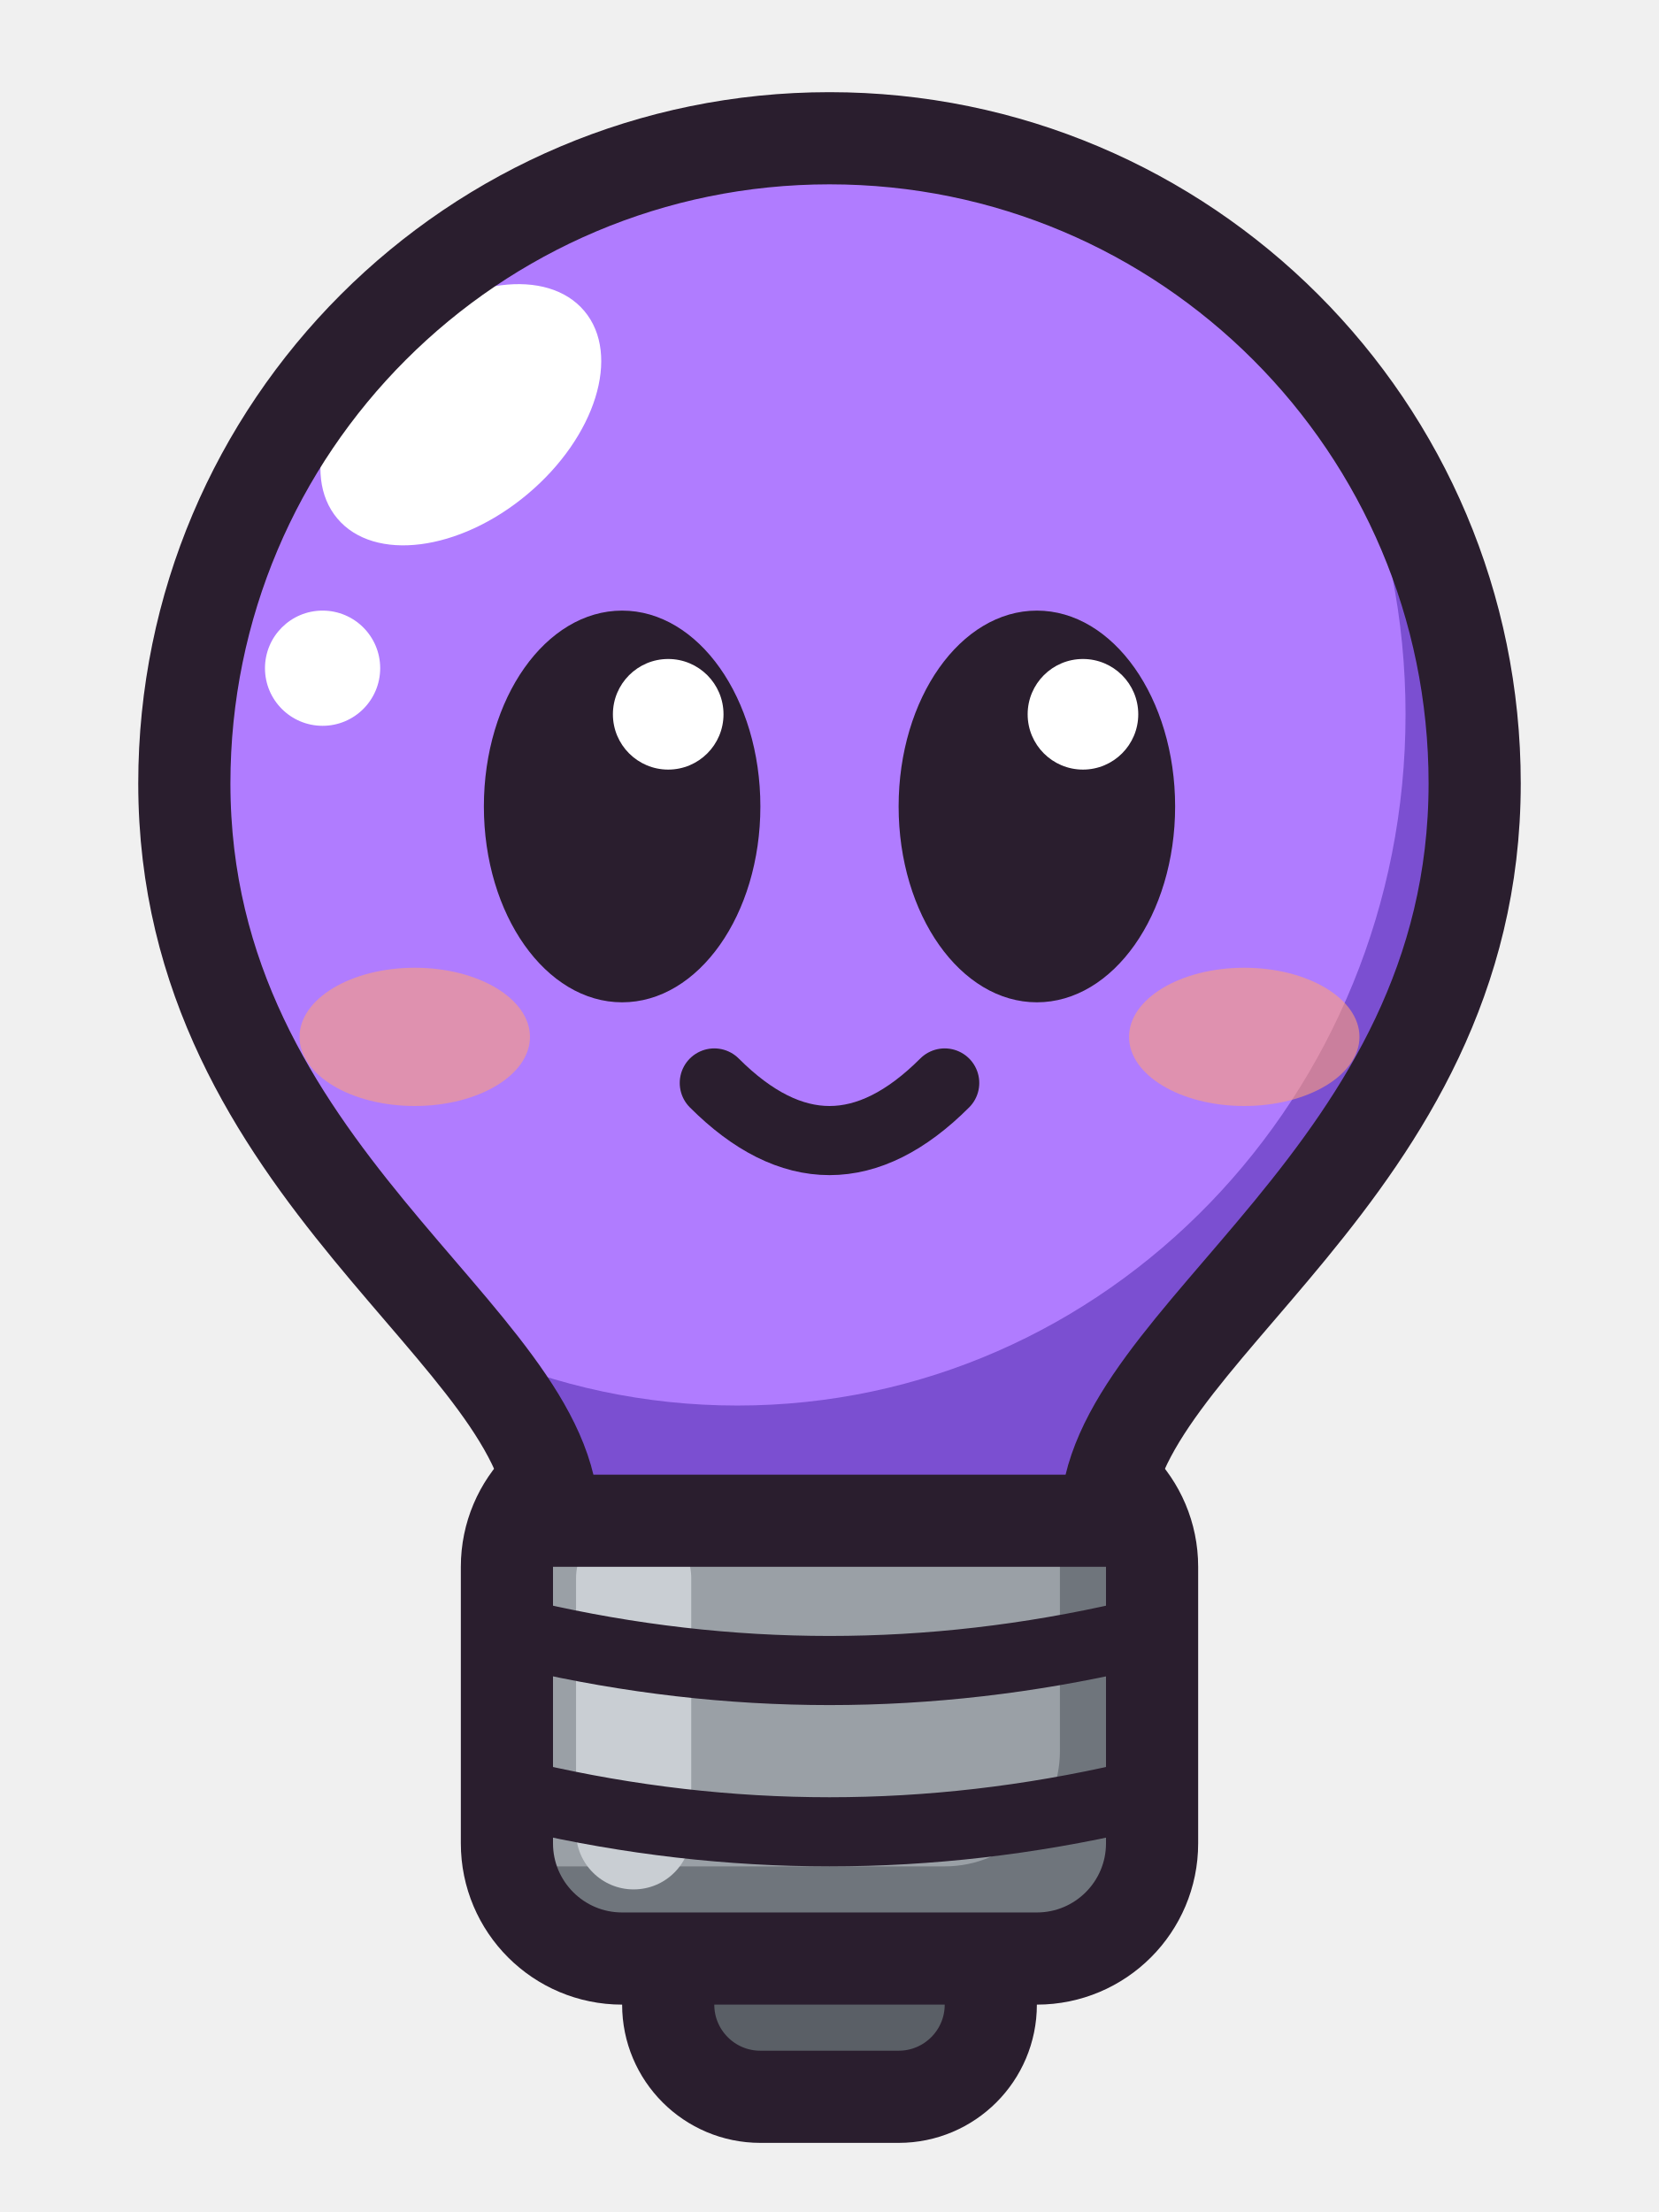
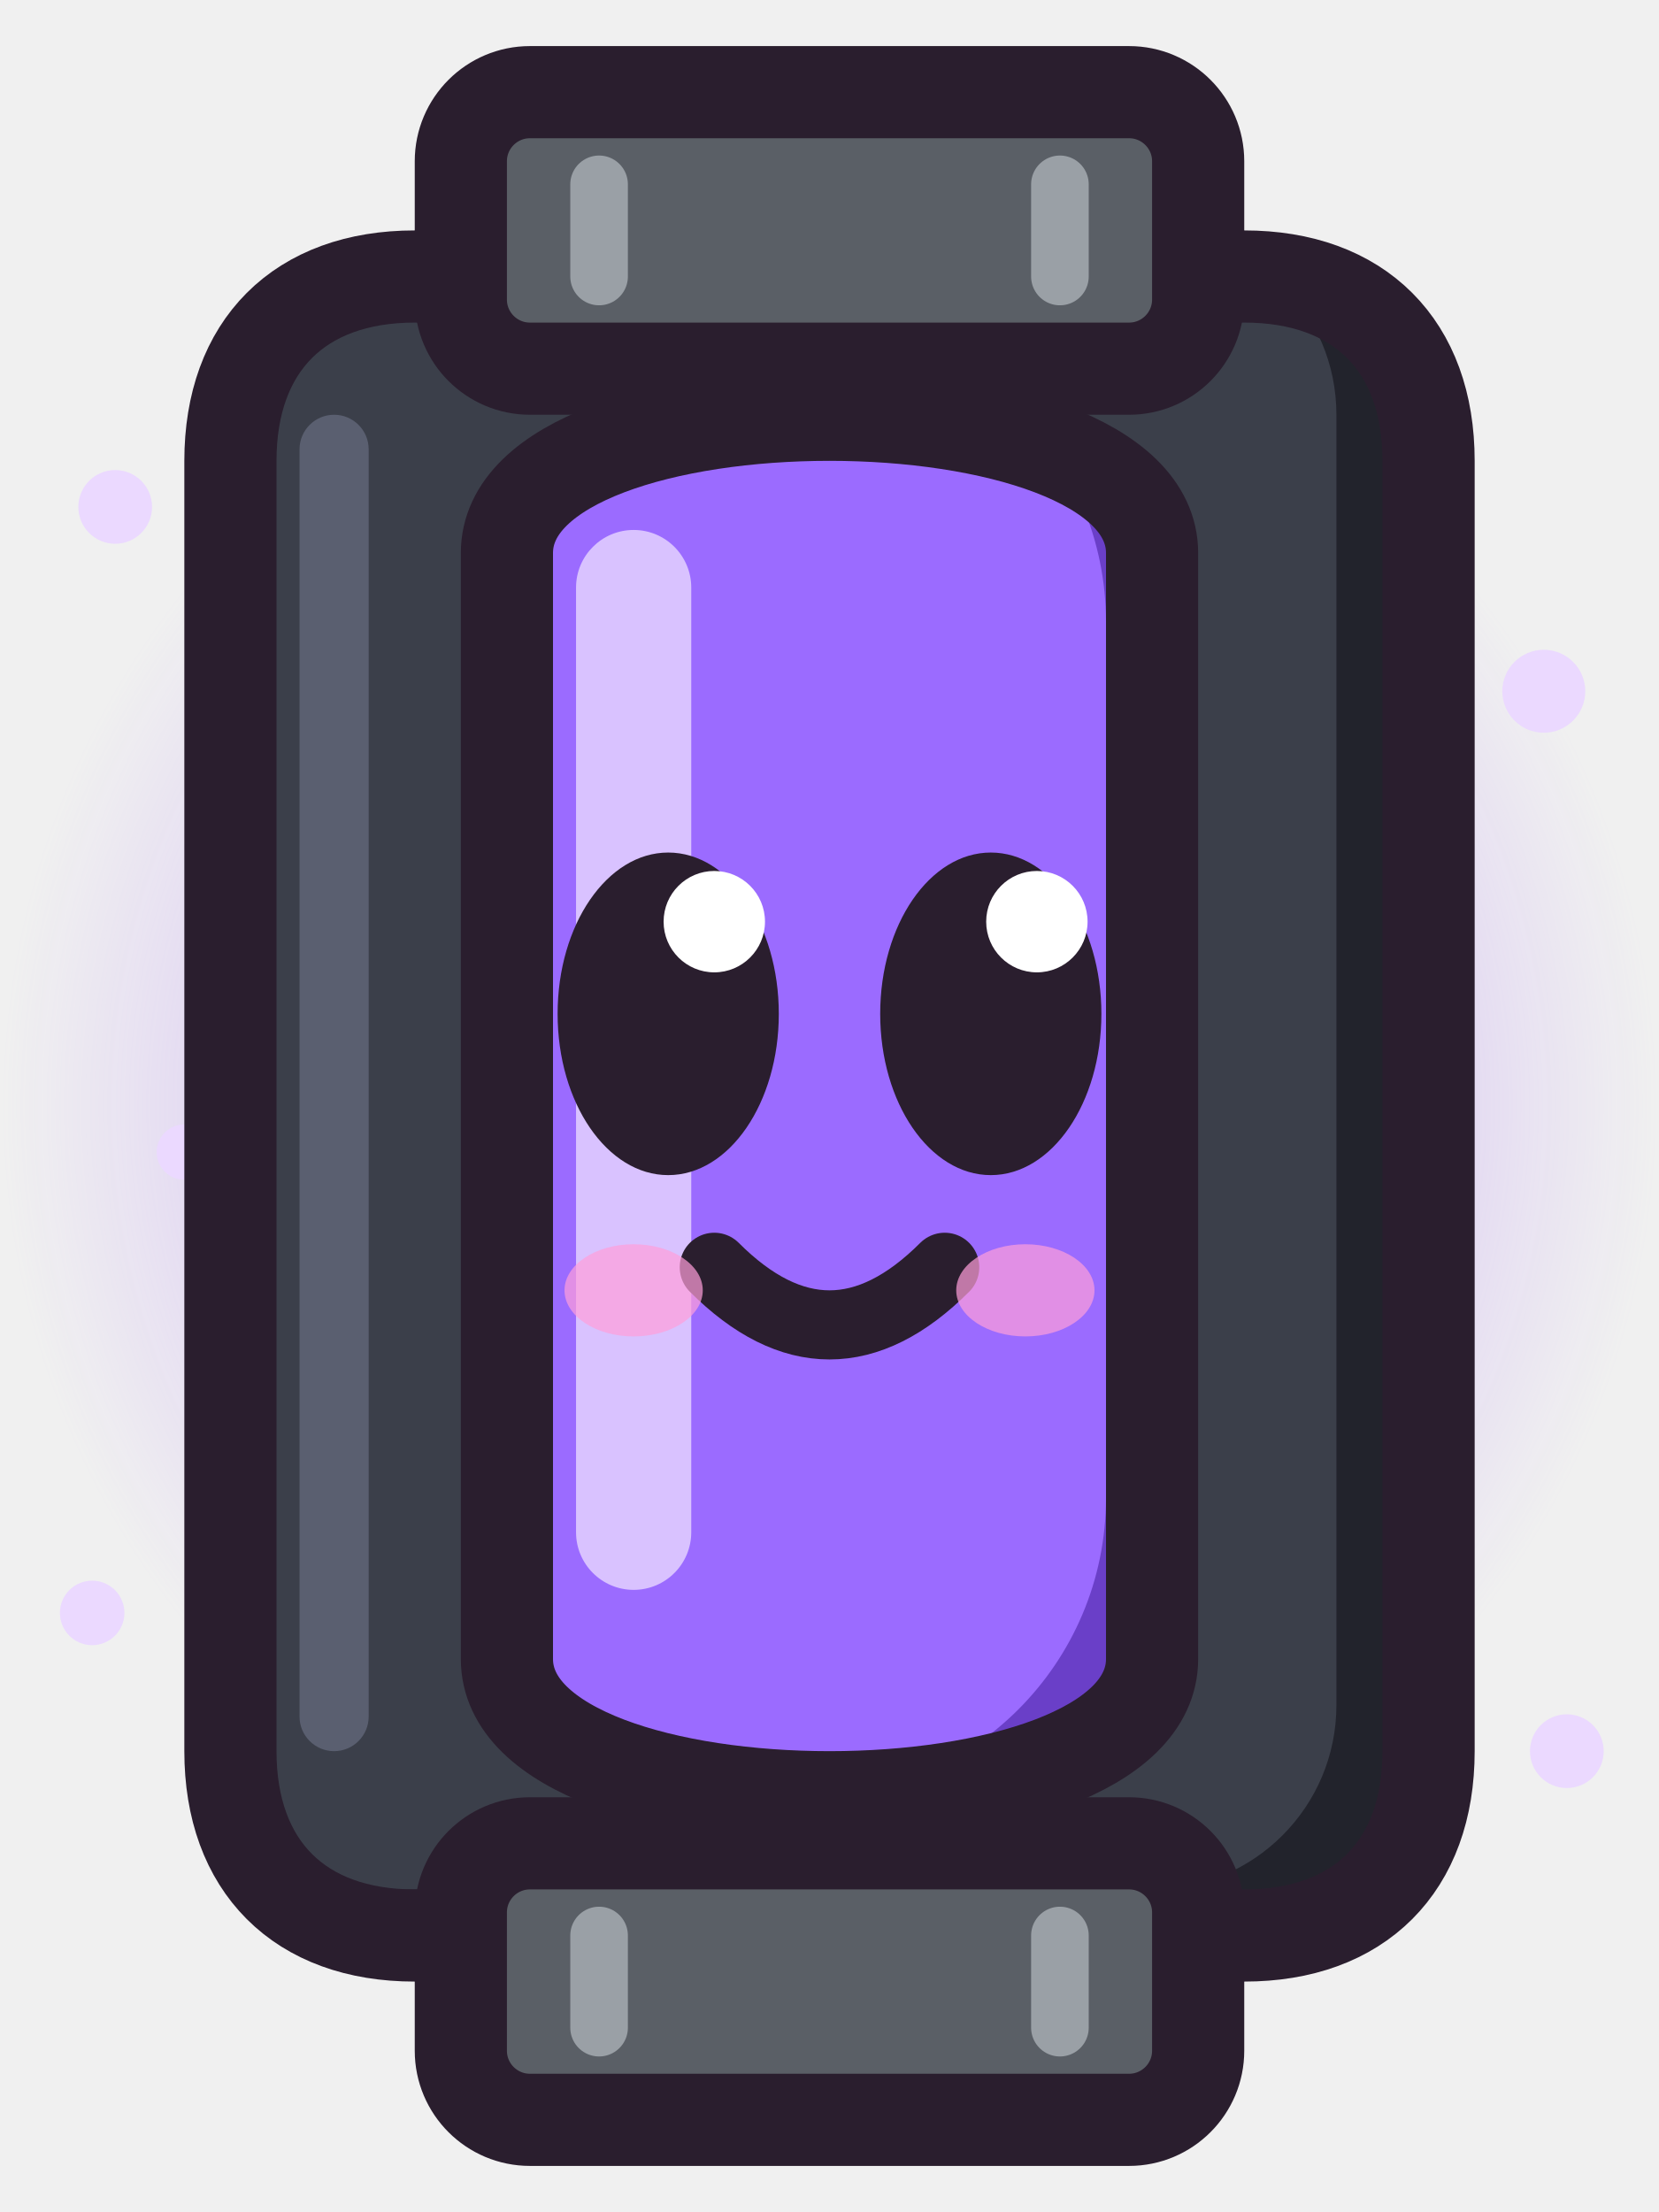
<svg xmlns="http://www.w3.org/2000/svg" width="72" height="96" viewBox="0 0 72 96">
  <defs>
-     <path id="glass" d="M24,66 C24,58 8,51 8,34 A28,28 0 0 1 64,34 C64,51 48,58 48,66 Z" />
-     <clipPath id="glass-clip">
-       <use href="#glass" />
-     </clipPath>
-     <rect id="base" x="22" y="63" width="28" height="22" rx="5" />
-     <clipPath id="base-clip">
-       <use href="#base" />
+     <radialGradient id="glow">
+       <stop offset="0" stop-color="#B07CFF" stop-opacity="0.75" />
+       <stop offset="1" stop-color="#B07CFF" stop-opacity="0" />
+     </radialGradient>
+   </defs>
+   <circle cx="36" cy="48" r="36" fill="url(#glow)" />
+   <circle cx="5" cy="22" r="1.6" fill="#EBD9FF" />
+   <circle cx="67" cy="30" r="1.8" fill="#EBD9FF" />
+   <circle cx="4" cy="70" r="1.4" fill="#EBD9FF" />
+   <circle cx="68" cy="76" r="1.6" fill="#EBD9FF" />
+   <circle cx="8" cy="50" r="1.2" fill="#EBD9FF" />
+   <defs>
+     <path id="housing" d="M18,12 L54,12 C59,12 62,15 62,20 L62,76 C62,81 59,84 54,84 L18,84 C13,84 10,81 10,76 L10,20 C10,15 13,12 18,12 Z" />
+     <clipPath id="housing-clip">
+       <use href="#housing" />
    </clipPath>
  </defs>
-   <rect x="29" y="82" width="14" height="9" rx="4" fill="#5A5F66" stroke="#2A1E2E" stroke-width="4" stroke-linejoin="round" />
-   <use href="#base" fill="#6F757C" />
-   <rect x="18" y="59" width="28" height="22" rx="5" fill="#9AA0A6" clip-path="url(#base-clip)" />
-   <rect x="25" y="66" width="5" height="16" rx="2.5" fill="#C9CED3" />
-   <g stroke="#2A1E2E" stroke-width="3" stroke-linecap="round" fill="none">
-     <path d="M23,71 Q36,74 49,71" />
-     <path d="M23,78 Q36,81 49,78" />
-   </g>
-   <use href="#base" fill="none" stroke="#2A1E2E" stroke-width="4" stroke-linejoin="round" />
-   <use href="#glass" fill="#7B4FD1" />
-   <ellipse cx="32" cy="31" rx="29" ry="30" fill="#B07CFF" clip-path="url(#glass-clip)" />
-   <ellipse cx="20" cy="18" rx="7" ry="4.5" fill="#FFFFFF" transform="rotate(-40 20 18)" />
-   <circle cx="14" cy="29" r="2.5" fill="#FFFFFF" />
-   <use href="#glass" fill="none" stroke="#2A1E2E" stroke-width="4" stroke-linejoin="round" />
-   <ellipse cx="18" cy="45" rx="5" ry="3" fill="#FF9E7A" opacity="0.6" />
-   <ellipse cx="54" cy="45" rx="5" ry="3" fill="#FF9E7A" opacity="0.6" />
-   <ellipse cx="27" cy="35" rx="6" ry="8.5" fill="#2A1E2E" />
-   <ellipse cx="45" cy="35" rx="6" ry="8.5" fill="#2A1E2E" />
-   <circle cx="29" cy="31" r="2.4" fill="#FFFFFF" />
-   <circle cx="47" cy="31" r="2.4" fill="#FFFFFF" />
-   <path d="M31,47 Q36,52 41,47" fill="none" stroke="#2A1E2E" stroke-width="3" stroke-linecap="round" />
+   <use href="#housing" fill="#22232C" />
+   <rect x="8" y="10" width="50" height="72" rx="8" fill="#3B3F4A" clip-path="url(#housing-clip)" />
+   <rect x="13" y="18" width="3" height="58" rx="1.5" fill="#5A5F70" />
+   <use href="#housing" fill="none" stroke="#2A1E2E" stroke-width="4" stroke-linejoin="round" />
+   <defs>
+     <path id="tube" d="M22,24 C22,16 50,16 50,24 L50,72 C50,80 22,80 22,72 Z" />
+     <clipPath id="tube-clip">
+       <use href="#tube" />
+     </clipPath>
+   </defs>
+   <use href="#tube" fill="#6A3FC8" />
+   <rect x="19" y="14" width="29" height="64" rx="13" fill="#9B6BFF" clip-path="url(#tube-clip)" />
+   <rect x="25" y="23" width="5" height="46" rx="2.5" fill="#D9C2FF" />
+   <use href="#tube" fill="none" stroke="#2A1E2E" stroke-width="4" stroke-linejoin="round" />
+   <rect x="20" y="4" width="32" height="12" rx="3" fill="#5A5F66" stroke="#2A1E2E" stroke-width="4" stroke-linejoin="round" />
+   <rect x="20" y="80" width="32" height="12" rx="3" fill="#5A5F66" stroke="#2A1E2E" stroke-width="4" stroke-linejoin="round" />
+   <path d="M26,8 L26,12 M46,8 L46,12 M26,84 L26,88 M46,84 L46,88" stroke="#9AA0A6" stroke-width="2.5" stroke-linecap="round" />
+   <ellipse cx="29" cy="44" rx="4.8" ry="7" fill="#2A1E2E" />
+   <ellipse cx="43" cy="44" rx="4.8" ry="7" fill="#2A1E2E" />
+   <circle cx="31" cy="40" r="2.2" fill="#FFFFFF" />
+   <circle cx="45" cy="40" r="2.2" fill="#FFFFFF" />
+   <path d="M31,55 Q36,60 41,55" fill="none" stroke="#2A1E2E" stroke-width="3" stroke-linecap="round" />
+   <ellipse cx="27.5" cy="56" rx="3" ry="2" fill="#FF9EDA" opacity="0.7" />
+   <ellipse cx="44.5" cy="56" rx="3" ry="2" fill="#FF9EDA" opacity="0.7" />
</svg>
